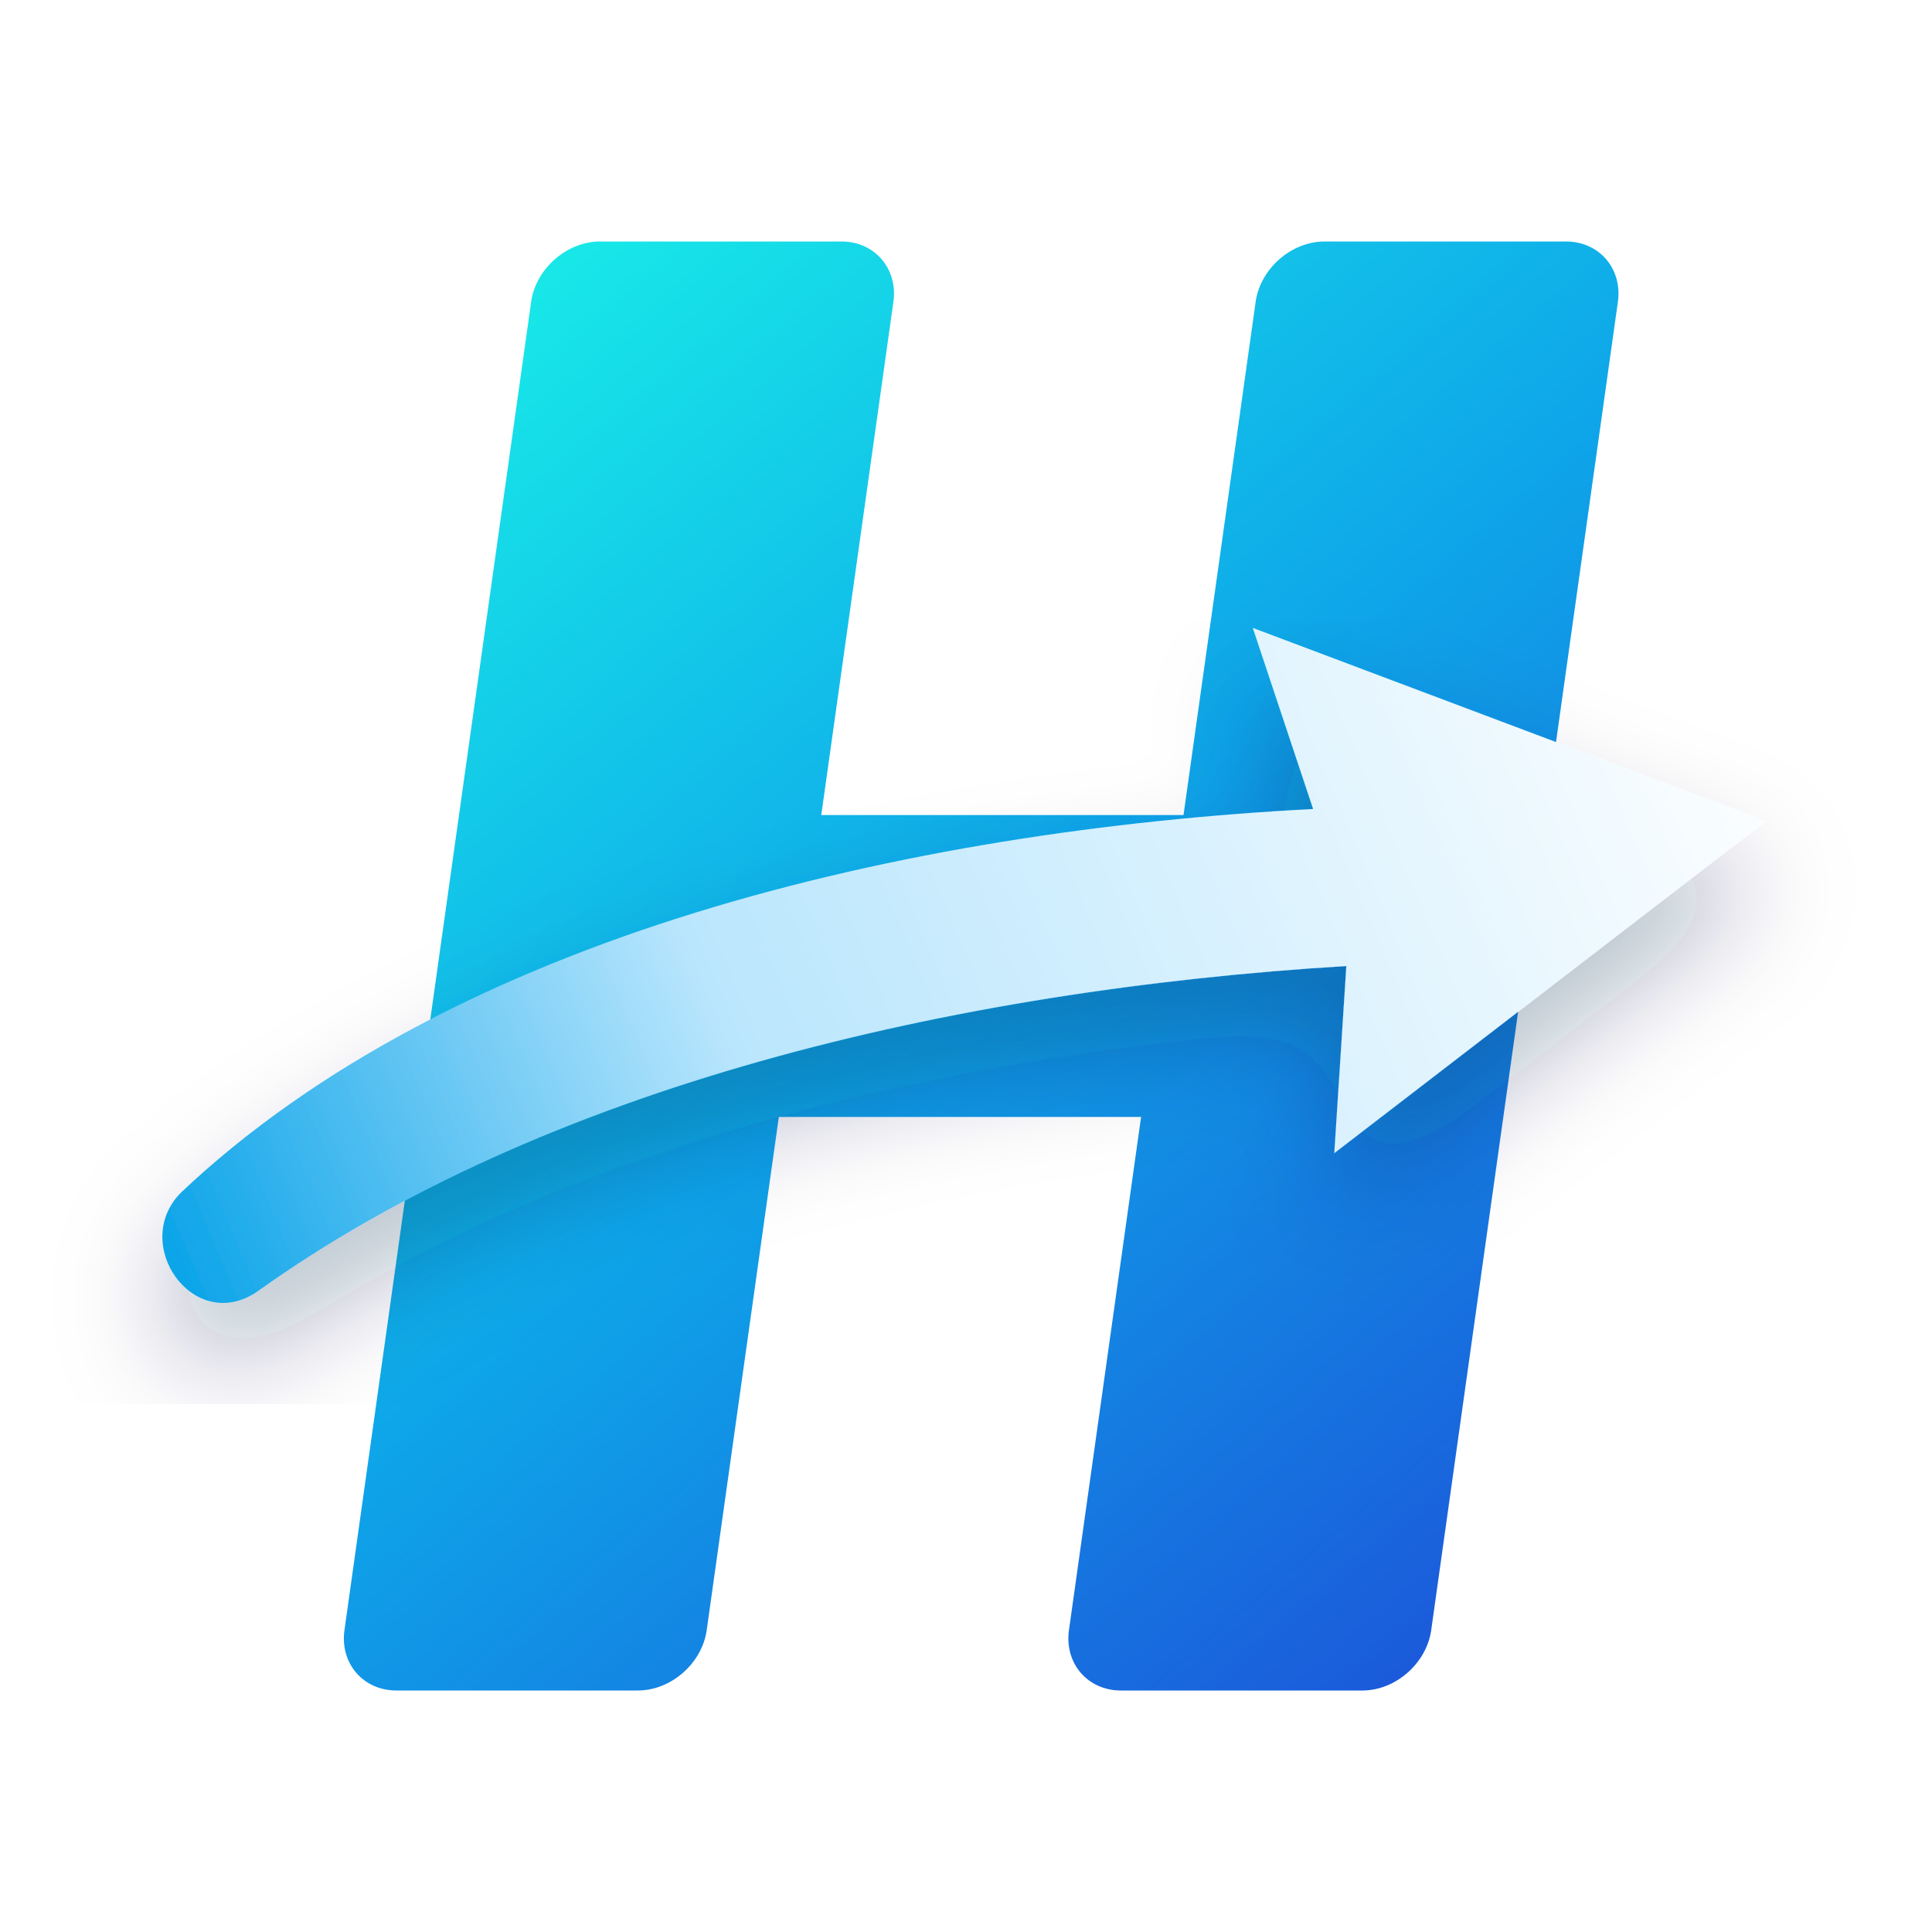
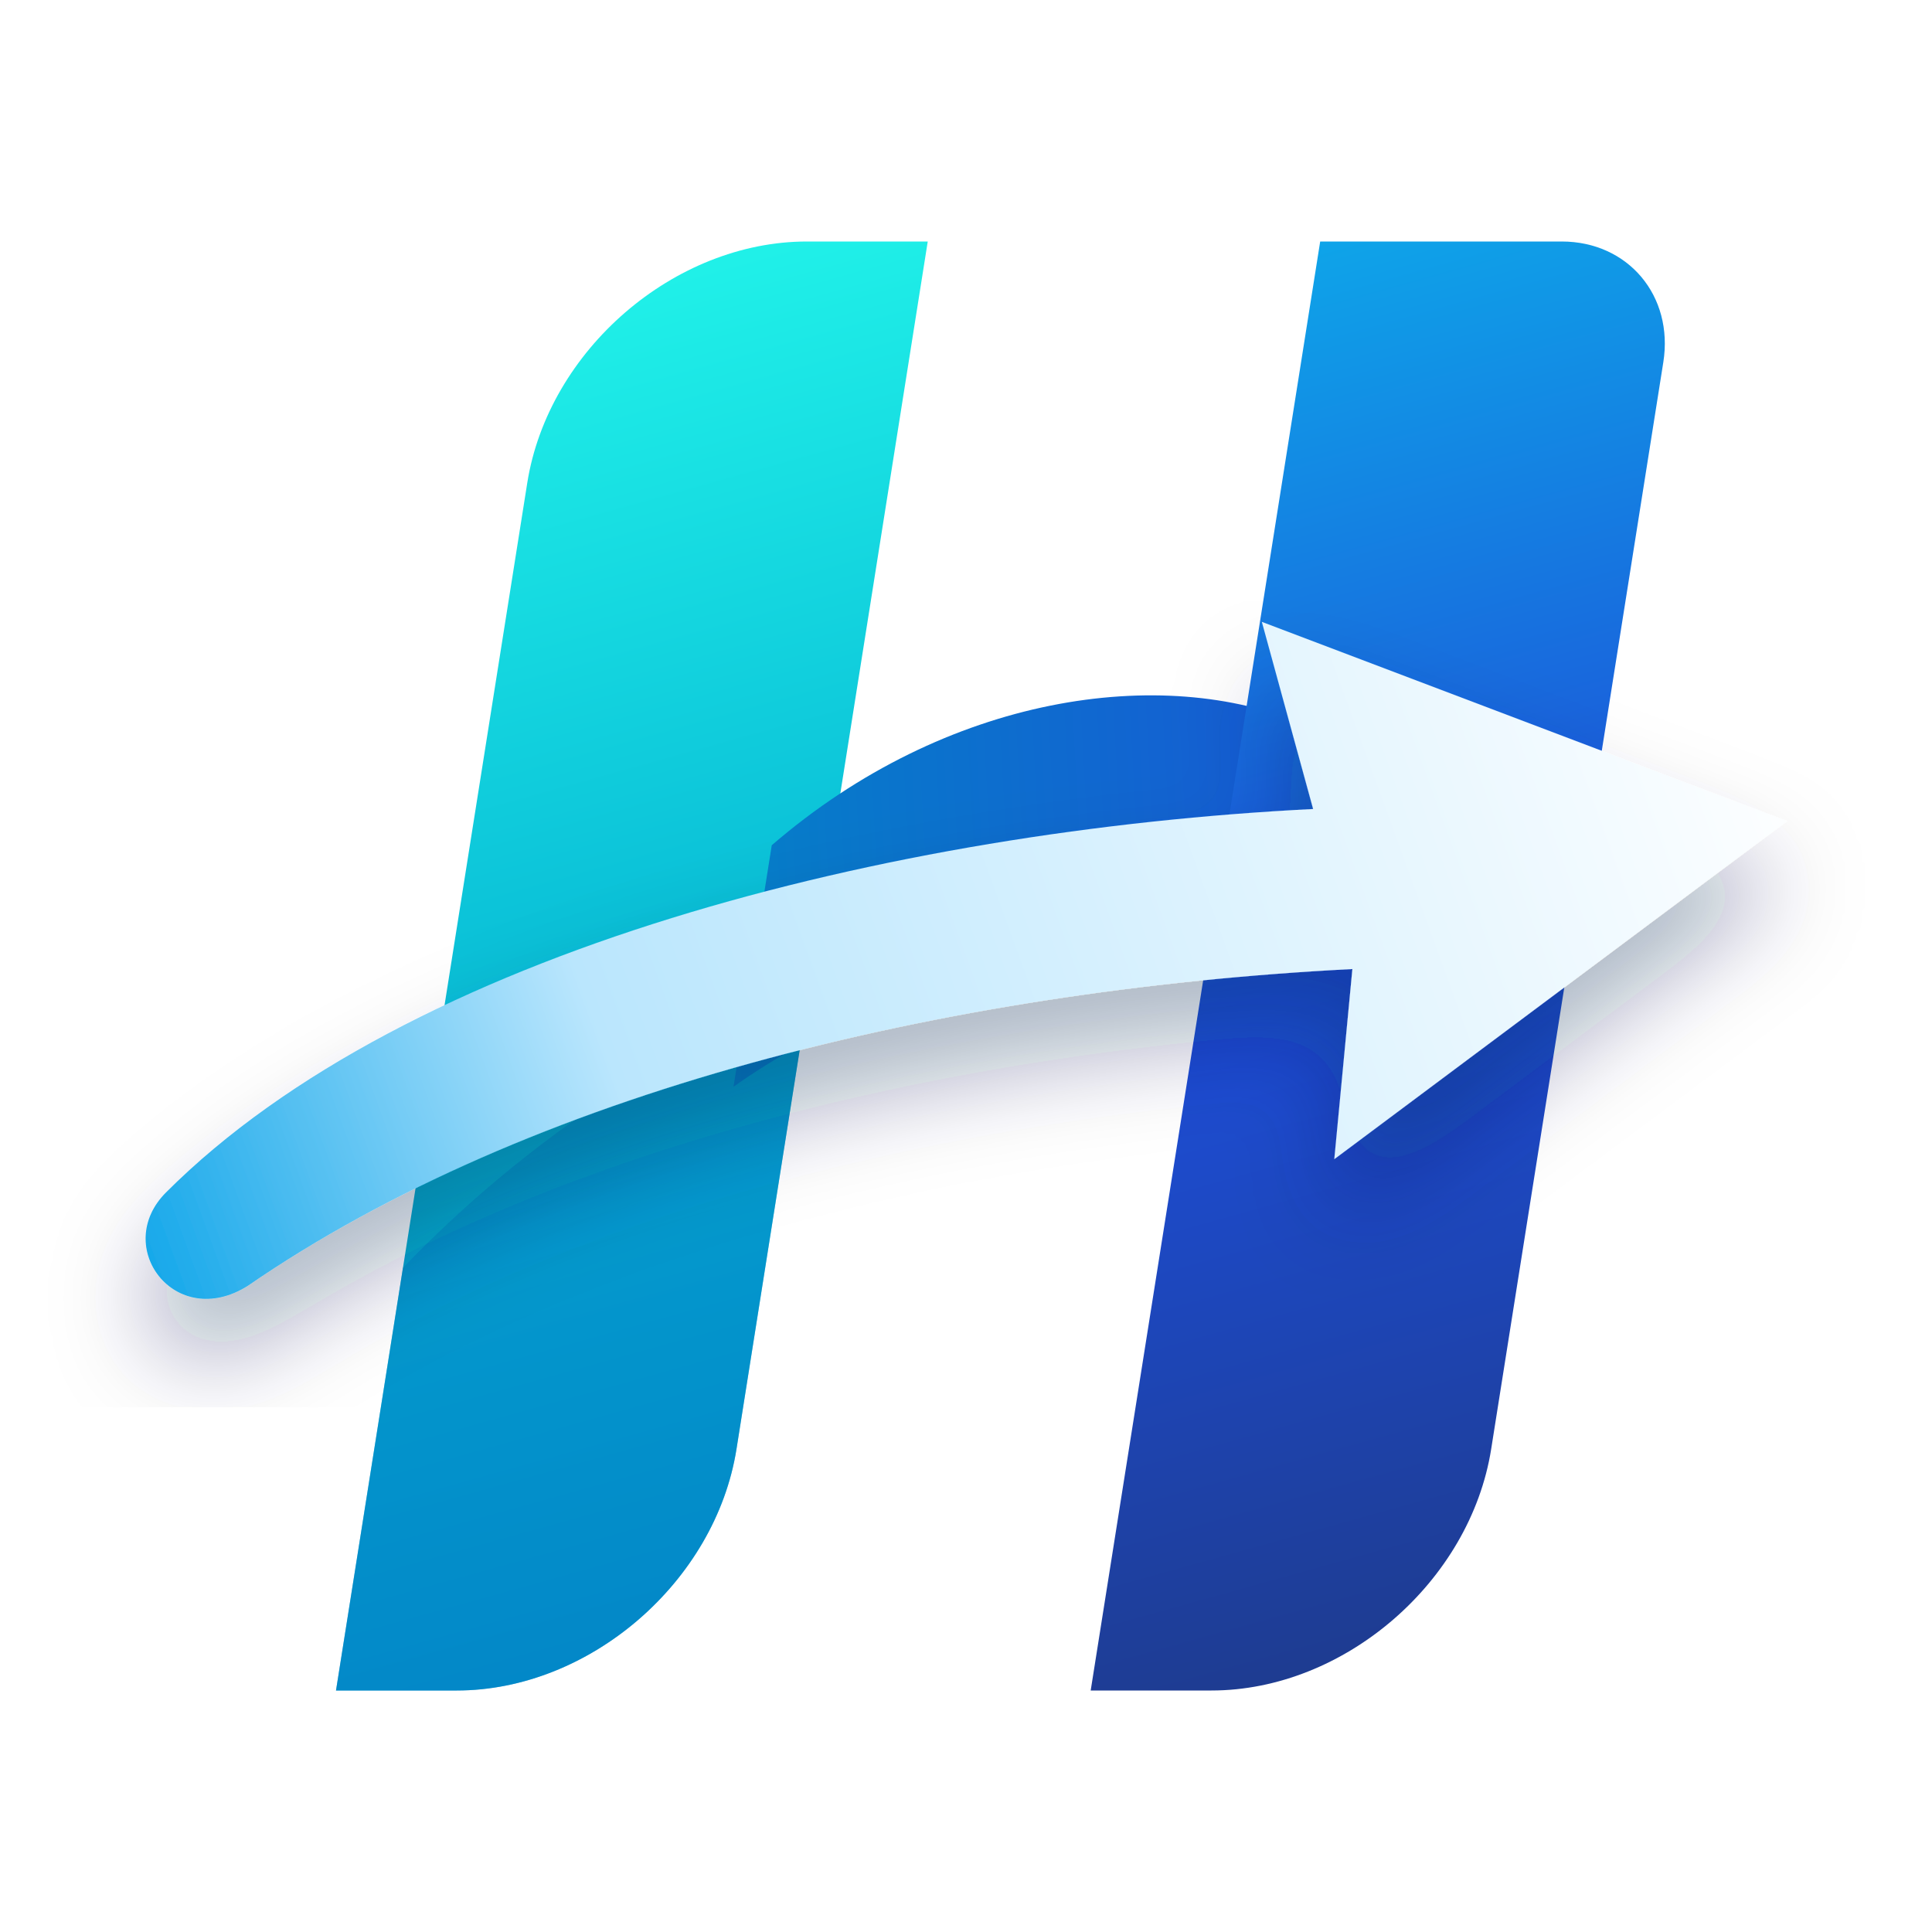
<svg xmlns="http://www.w3.org/2000/svg" viewBox="0 0 64 64" fill="none">
  <defs>
-     <linearGradient id="hytHGrad" x1="8" y1="8" x2="54" y2="56" gradientUnits="userSpaceOnUse">
-       <stop offset="0%" stop-color="#19F0E8" />
-       <stop offset="48%" stop-color="#0EA5E9" />
+     <linearGradient id="hytLeftGrad" x1="12" y1="8" x2="26" y2="56" gradientUnits="userSpaceOnUse">
+       <stop offset="0%" stop-color="#22F5EA" />
+       <stop offset="55%" stop-color="#06B6D4" />
+       <stop offset="100%" stop-color="#0284C7" />
+     </linearGradient>
+     <linearGradient id="hytRightGrad" x1="36" y1="8" x2="50" y2="56" gradientUnits="userSpaceOnUse">
+       <stop offset="0%" stop-color="#0EA5E9" />
+       <stop offset="50%" stop-color="#1D4ED8" />
+       <stop offset="100%" stop-color="#1E3A8A" />
+     </linearGradient>
+     <linearGradient id="hytArchGrad" x1="18" y1="30" x2="46" y2="24" gradientUnits="userSpaceOnUse">
+       <stop offset="0%" stop-color="#0284C7" />
      <stop offset="100%" stop-color="#1D4ED8" />
    </linearGradient>
-     <linearGradient id="hytArrowGrad" x1="6" y1="42" x2="58" y2="20" gradientUnits="userSpaceOnUse">
+     <linearGradient id="hytArrowMain" x1="4" y1="42" x2="59" y2="22" gradientUnits="userSpaceOnUse">
      <stop offset="0%" stop-color="#0EA5E9" />
-       <stop offset="35%" stop-color="#BAE6FD" />
+       <stop offset="30%" stop-color="#BAE6FD" />
      <stop offset="100%" stop-color="#FFFFFF" />
    </linearGradient>
-     <filter id="hytSoftShadow" x="-10%" y="-10%" width="125%" height="125%">
-       <feDropShadow dx="0" dy="2" stdDeviation="1.8" flood-color="#0B1F4D" flood-opacity="0.28" />
+     <filter id="hytDrop" x="-12%" y="-12%" width="128%" height="128%">
+       <feDropShadow dx="0" dy="2" stdDeviation="1.6" flood-color="#0B1F4D" flood-opacity="0.32" />
    </filter>
  </defs>
-   <g transform="skewX(-8) translate(7, 0)">
-     <path d="M12 10C12 8.9 12.9 8 14 8H22C23.1 8 24 8.9 24 10V54C24 55.1 23.1 56 22 56H14C12.9 56 12 55.1 12 54V10Z" fill="url(#hytHGrad)" />
-     <path d="M36 10C36 8.9 36.9 8 38 8H46C47.1 8 48 8.9 48 10V54C48 55.1 47.1 56 46 56H38C36.9 56 36 55.1 36 54V10Z" fill="url(#hytHGrad)" />
-     <path d="M22 27H38V37H22V27Z" fill="url(#hytHGrad)" />
+   <g transform="skewX(-9) translate(8, 0)">
+     <path d="M12 16C12 11.6 15.6 8 20 8H24V48C24 52.4 20.4 56 16 56H12V16Z" fill="url(#hytLeftGrad)" />
+     <path d="M12 42C16 37 21 34 24 33V48C24 52.4 20.4 56 16 56H12V42Z" fill="#0284C7" opacity="0.45" />
+     <path d="M22 28C27 23 34 22 39 24V33C34 31 27 32 22 36V28Z" fill="url(#hytArchGrad)" />
+     <path d="M37 8H45C47.2 8 49 9.8 49 12V48C49 52.4 45.4 56 41 56H37V8Z" fill="url(#hytRightGrad)" />
  </g>
-   <g filter="url(#hytSoftShadow)">
-     <path d="M6 39.5C15 31 30 27.5 43.5 26.8L41.5 20.8L58.5 27.2L44.2 38.2L44.6 32C31.5 32.8 18 36 8.5 42.8C6.4 44.2 4.3 41.2 6 39.5Z" fill="url(#hytArrowGrad)" />
+   <g filter="url(#hytDrop)">
+     <path d="M5.5 39.5C13.5 31.5 29.5 27.5 43.5 26.8L41.8 20.6L59.2 27.2L44.2 38.4L44.8 32.1C31.2 32.8 17.5 36.2 8.2 42.6C5.8 44.1 3.7 41.3 5.5 39.5Z" fill="url(#hytArrowMain)" />
  </g>
</svg>
